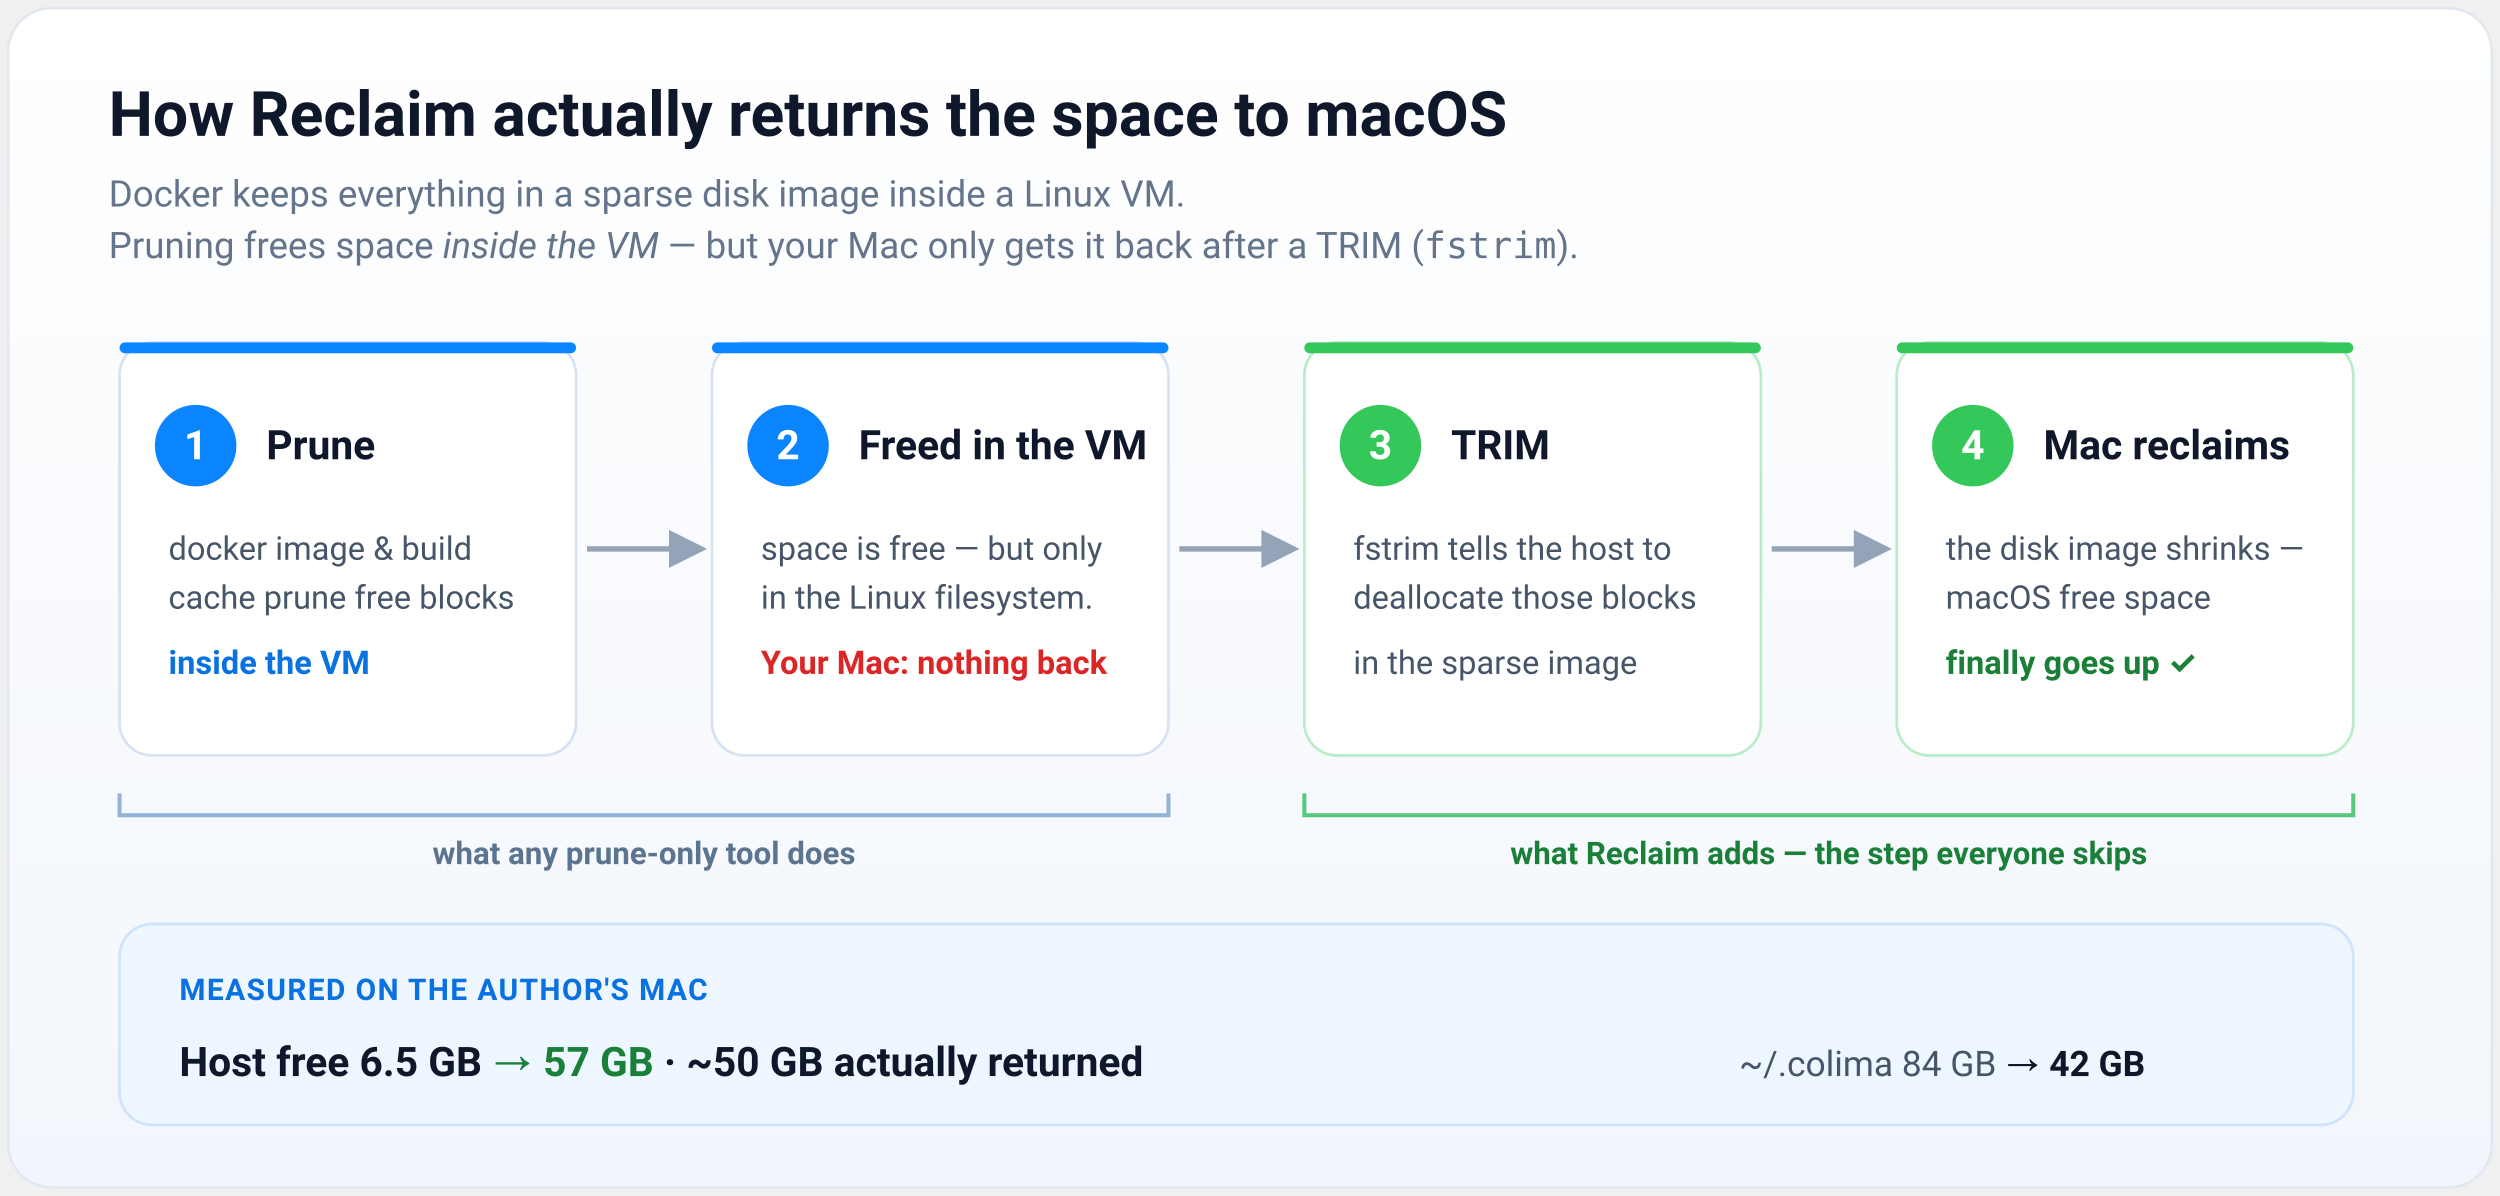
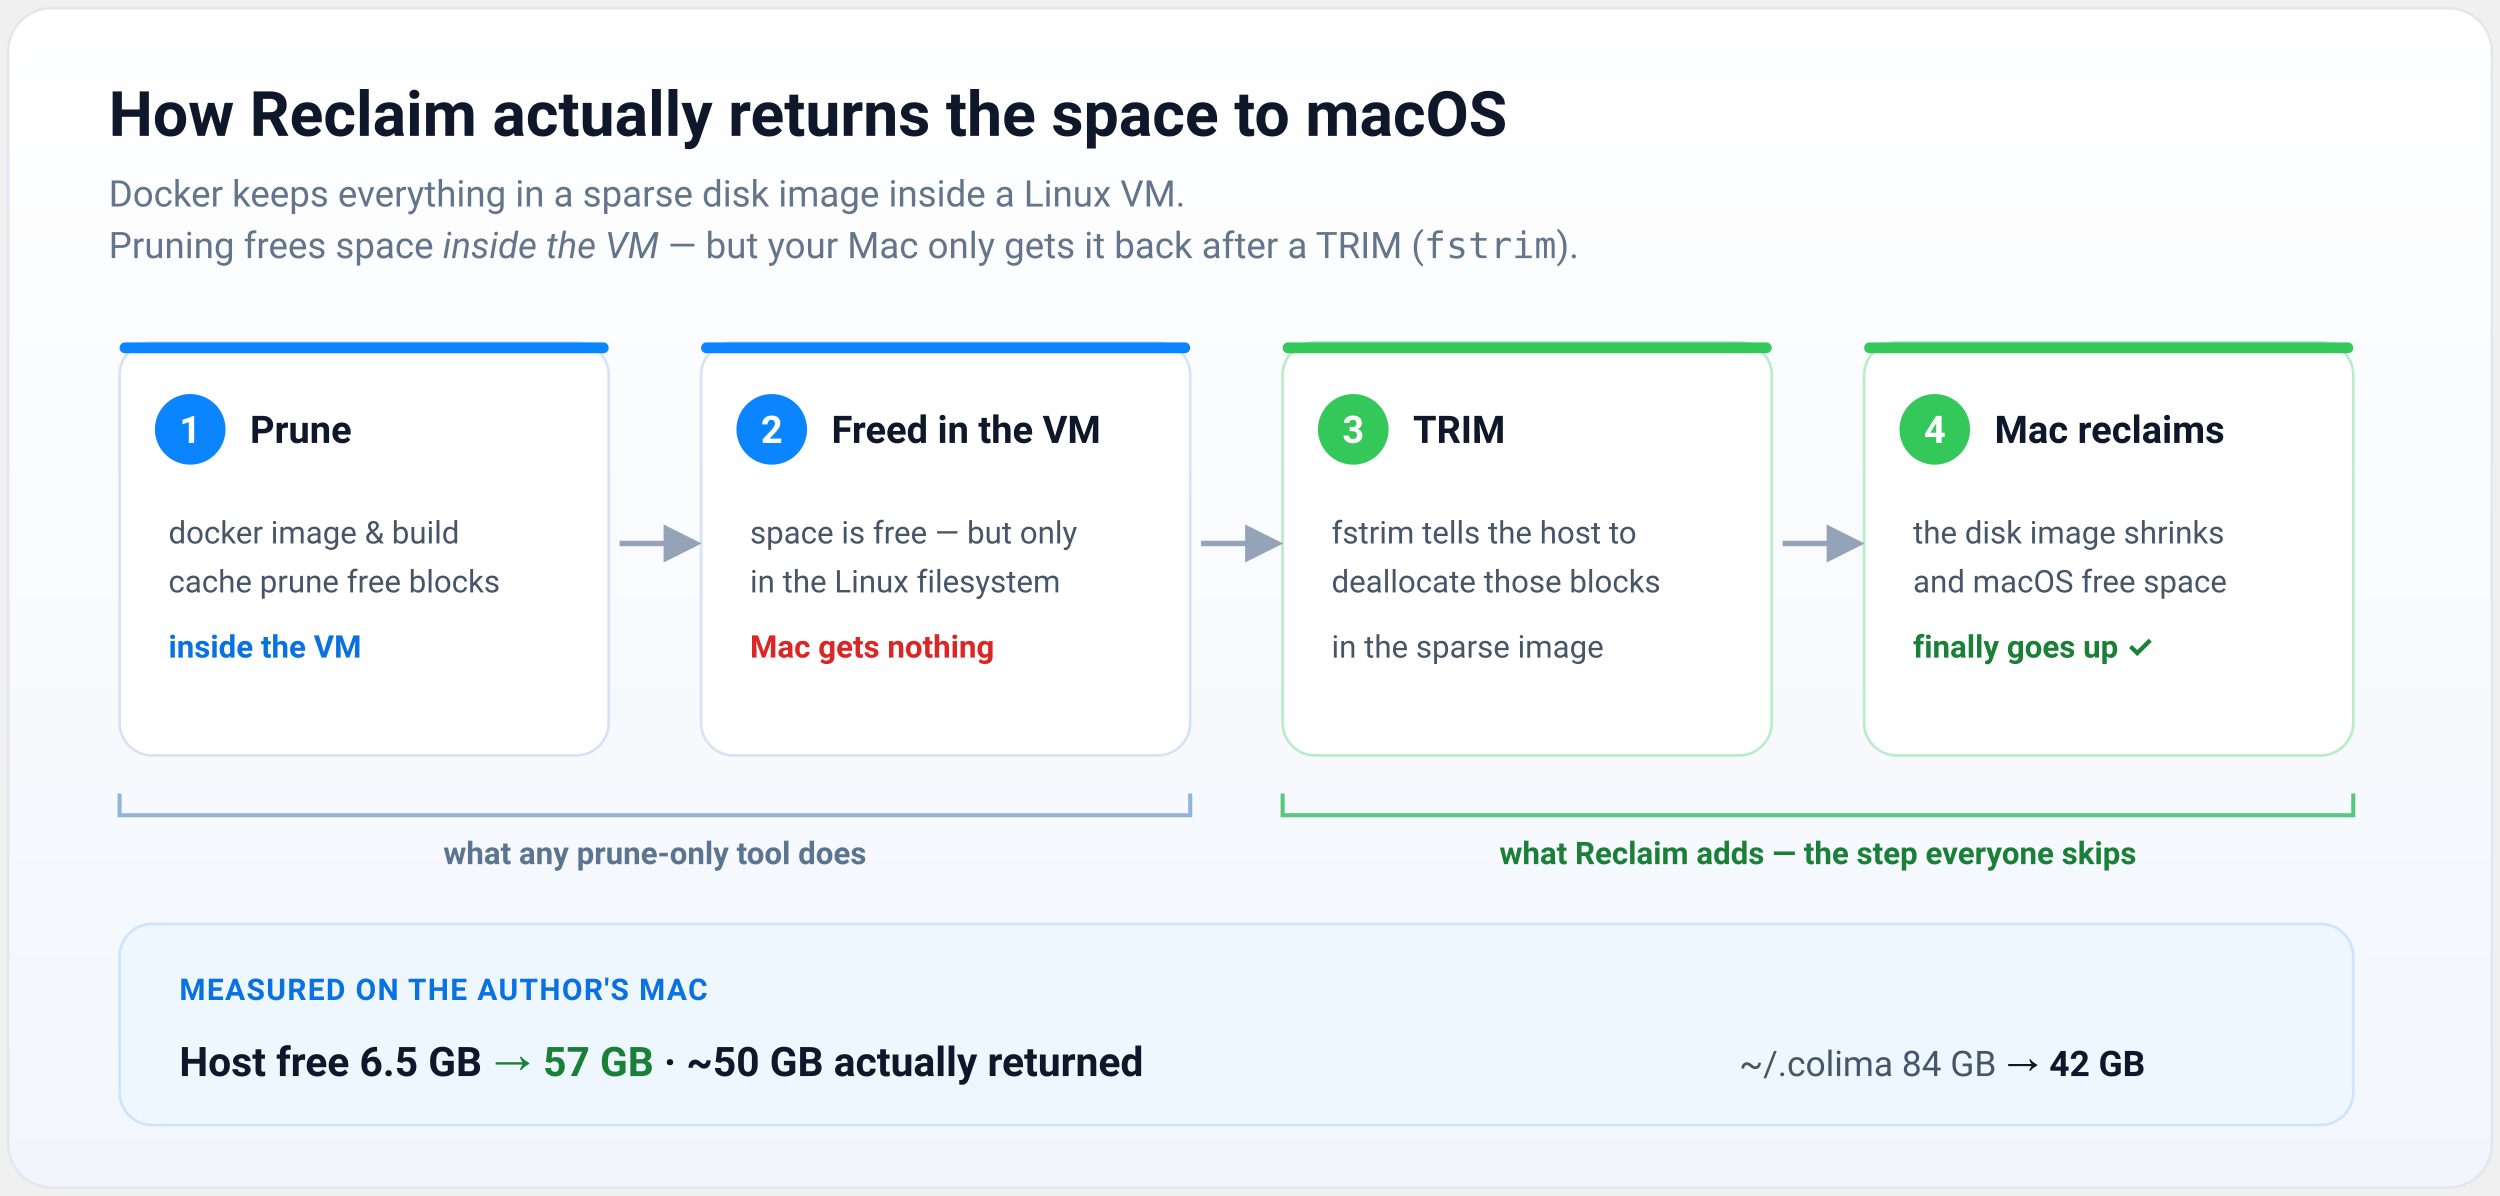
<svg xmlns="http://www.w3.org/2000/svg" viewBox="0 0 920 440" font-family="-apple-system, BlinkMacSystemFont, 'Segoe UI', Roboto, Helvetica, Arial, sans-serif">
  <defs>
    <linearGradient id="bg" x1="0" y1="0" x2="0" y2="1">
      <stop offset="0" stop-color="#ffffff" />
      <stop offset="1" stop-color="#f2f6fc" />
    </linearGradient>
    <marker id="arw" viewBox="0 0 10 10" refX="7" refY="5" markerWidth="7" markerHeight="7" orient="auto">
      <path d="M0 0 L10 5 L0 10 z" fill="#94a3b8" />
    </marker>
  </defs>
  <rect x="3" y="3" width="914" height="434" rx="16" fill="url(#bg)" stroke="#e2e8f0" />
  <text x="40" y="50" font-size="23" font-weight="700" fill="#0f172a">How Reclaim actually returns the space to macOS</text>
  <text x="40" y="76" font-size="13.5" fill="#64748b">Docker keeps everything in a sparse disk image inside a Linux VM.</text>
  <text x="40" y="95" font-size="13.5" fill="#64748b">Pruning frees space <tspan font-style="italic">inside the VM</tspan> — but your Mac only gets it back after a TRIM (<tspan font-family="ui-monospace, SFMono-Regular, Menlo, monospace">fstrim</tspan>).</text>
-   <rect x="44" y="126" width="168" height="152" rx="12" fill="#ffffff" stroke="#d7e3f2" />
-   <rect x="44" y="126" width="168" height="4" rx="2" fill="#0a84ff" />
-   <circle cx="72" cy="164" r="15" fill="#0a84ff" />
-   <text x="72" y="169" font-size="15" font-weight="700" fill="#ffffff" text-anchor="middle">1</text>
-   <text x="98" y="169" font-size="15" font-weight="700" fill="#0f172a">Prune</text>
-   <text x="62" y="206" font-size="12" fill="#475569">docker image &amp; build</text>
-   <text x="62" y="224" font-size="12" fill="#475569">cache prune free blocks</text>
-   <text x="62" y="248" font-size="12" font-weight="700" fill="#0a72e0">inside the VM</text>
-   <rect x="262" y="126" width="168" height="152" rx="12" fill="#ffffff" stroke="#d7e3f2" />
-   <rect x="262" y="126" width="168" height="4" rx="2" fill="#0a84ff" />
-   <circle cx="290" cy="164" r="15" fill="#0a84ff" />
-   <text x="290" y="169" font-size="15" font-weight="700" fill="#ffffff" text-anchor="middle">2</text>
-   <text x="316" y="169" font-size="15" font-weight="700" fill="#0f172a">Freed in the VM</text>
-   <text x="280" y="206" font-size="12" fill="#475569">space is free — but only</text>
-   <text x="280" y="224" font-size="12" fill="#475569">in the Linux filesystem.</text>
-   <text x="280" y="248" font-size="12" font-weight="700" fill="#dc2626">Your Mac: nothing back</text>
-   <rect x="480" y="126" width="168" height="152" rx="12" fill="#ffffff" stroke="#b9ecc9" />
-   <rect x="480" y="126" width="168" height="4" rx="2" fill="#34c759" />
-   <circle cx="508" cy="164" r="15" fill="#34c759" />
-   <text x="508" y="169" font-size="15" font-weight="700" fill="#ffffff" text-anchor="middle">3</text>
-   <text x="534" y="169" font-size="15" font-weight="700" fill="#0f172a">TRIM</text>
-   <text x="498" y="206" font-size="12" fill="#475569">fstrim tells the host to</text>
-   <text x="498" y="224" font-size="12" fill="#475569">deallocate those blocks</text>
-   <text x="498" y="248" font-size="12" fill="#475569">in the sparse image</text>
-   <rect x="698" y="126" width="168" height="152" rx="12" fill="#ffffff" stroke="#b9ecc9" />
-   <rect x="698" y="126" width="168" height="4" rx="2" fill="#34c759" />
-   <circle cx="726" cy="164" r="15" fill="#34c759" />
-   <text x="726" y="169" font-size="15" font-weight="700" fill="#ffffff" text-anchor="middle">4</text>
-   <text x="752" y="169" font-size="15" font-weight="700" fill="#0f172a">Mac reclaims</text>
-   <text x="716" y="206" font-size="12" fill="#475569">the disk image shrinks —</text>
-   <text x="716" y="224" font-size="12" fill="#475569">macOS free space</text>
-   <text x="716" y="248" font-size="12" font-weight="700" fill="#1a7f37">finally goes up ✓</text>
-   <line x1="216" y1="202" x2="256" y2="202" stroke="#94a3b8" stroke-width="2" marker-end="url(#arw)" />
-   <line x1="434" y1="202" x2="474" y2="202" stroke="#94a3b8" stroke-width="2" marker-end="url(#arw)" />
-   <line x1="652" y1="202" x2="692" y2="202" stroke="#94a3b8" stroke-width="2" marker-end="url(#arw)" />
-   <path d="M44 292 L44 300 L430 300 L430 292" fill="none" stroke="#93b4d8" stroke-width="1.5" />
-   <text x="237" y="318" font-size="11.5" fill="#5b7590" text-anchor="middle" font-weight="600">what any prune-only tool does</text>
-   <path d="M480 292 L480 300 L866 300 L866 292" fill="none" stroke="#57c87d" stroke-width="1.5" />
-   <text x="673" y="318" font-size="11.5" fill="#1a7f37" text-anchor="middle" font-weight="700">what Reclaim adds — the step everyone skips</text>
+   <rect x="44" y="126" width="180" height="152" rx="12" fill="#ffffff" stroke="#d7e3f2" />
+   <rect x="44" y="126" width="180" height="4" rx="2" fill="#0a84ff" />
+   <circle cx="70" cy="158" r="13" fill="#0a84ff" />
+   <text x="70" y="163" font-size="14" font-weight="700" fill="#ffffff" text-anchor="middle">1</text>
+   <text x="92" y="163" font-size="14" font-weight="700" fill="#0f172a">Prune</text>
+   <text x="62" y="200" font-size="11.5" fill="#475569">docker image &amp; build</text>
+   <text x="62" y="218" font-size="11.5" fill="#475569">cache prune free blocks</text>
+   <text x="62" y="242" font-size="11.5" font-weight="700" fill="#0a72e0">inside the VM</text>
+   <rect x="258" y="126" width="180" height="152" rx="12" fill="#ffffff" stroke="#d7e3f2" />
+   <rect x="258" y="126" width="180" height="4" rx="2" fill="#0a84ff" />
+   <circle cx="284" cy="158" r="13" fill="#0a84ff" />
+   <text x="284" y="163" font-size="14" font-weight="700" fill="#ffffff" text-anchor="middle">2</text>
+   <text x="306" y="163" font-size="14" font-weight="700" fill="#0f172a">Freed in the VM</text>
+   <text x="276" y="200" font-size="11.5" fill="#475569">space is free — but only</text>
+   <text x="276" y="218" font-size="11.5" fill="#475569">in the Linux filesystem</text>
+   <text x="276" y="242" font-size="11.5" font-weight="700" fill="#dc2626">Mac gets nothing</text>
+   <rect x="472" y="126" width="180" height="152" rx="12" fill="#ffffff" stroke="#b9ecc9" />
+   <rect x="472" y="126" width="180" height="4" rx="2" fill="#34c759" />
+   <circle cx="498" cy="158" r="13" fill="#34c759" />
+   <text x="498" y="163" font-size="14" font-weight="700" fill="#ffffff" text-anchor="middle">3</text>
+   <text x="520" y="163" font-size="14" font-weight="700" fill="#0f172a">TRIM</text>
+   <text x="490" y="200" font-size="11.5" fill="#475569">fstrim tells the host to</text>
+   <text x="490" y="218" font-size="11.5" fill="#475569">deallocate those blocks</text>
+   <text x="490" y="242" font-size="11.5" fill="#475569">in the sparse image</text>
+   <rect x="686" y="126" width="180" height="152" rx="12" fill="#ffffff" stroke="#b9ecc9" />
+   <rect x="686" y="126" width="180" height="4" rx="2" fill="#34c759" />
+   <circle cx="712" cy="158" r="13" fill="#34c759" />
+   <text x="712" y="163" font-size="14" font-weight="700" fill="#ffffff" text-anchor="middle">4</text>
+   <text x="734" y="163" font-size="14" font-weight="700" fill="#0f172a">Mac reclaims</text>
+   <text x="704" y="200" font-size="11.5" fill="#475569">the disk image shrinks</text>
+   <text x="704" y="218" font-size="11.5" fill="#475569">and macOS free space</text>
+   <text x="704" y="242" font-size="11.5" font-weight="700" fill="#1a7f37">finally goes up ✓</text>
+   <line x1="228" y1="200" x2="254" y2="200" stroke="#94a3b8" stroke-width="2" marker-end="url(#arw)" />
+   <line x1="442" y1="200" x2="468" y2="200" stroke="#94a3b8" stroke-width="2" marker-end="url(#arw)" />
+   <line x1="656" y1="200" x2="682" y2="200" stroke="#94a3b8" stroke-width="2" marker-end="url(#arw)" />
+   <path d="M44 292 L44 300 L438 300 L438 292" fill="none" stroke="#93b4d8" stroke-width="1.5" />
+   <text x="241" y="318" font-size="11.5" fill="#5b7590" text-anchor="middle" font-weight="600">what any prune-only tool does</text>
+   <path d="M472 292 L472 300 L866 300 L866 292" fill="none" stroke="#57c87d" stroke-width="1.5" />
+   <text x="669" y="318" font-size="11.5" fill="#1a7f37" text-anchor="middle" font-weight="700">what Reclaim adds — the step everyone skips</text>
  <rect x="44" y="340" width="822" height="74" rx="12" fill="#eef6ff" stroke="#cfe4fb" />
  <text x="66" y="368" font-size="11" font-weight="700" fill="#0a72e0" letter-spacing="0.5">MEASURED ON THE AUTHOR'S MAC</text>
  <text x="66" y="396" font-size="15" font-weight="700" fill="#0f172a">Host free  6.5 GB <tspan fill="#1a7f37">→ 57 GB</tspan>  ·  ~50 GB actually returned</text>
  <text x="640" y="396" font-size="13" fill="#475569">~/.colima  84 GB <tspan font-weight="700" fill="#0f172a">→ 42 GB</tspan>
  </text>
</svg>
